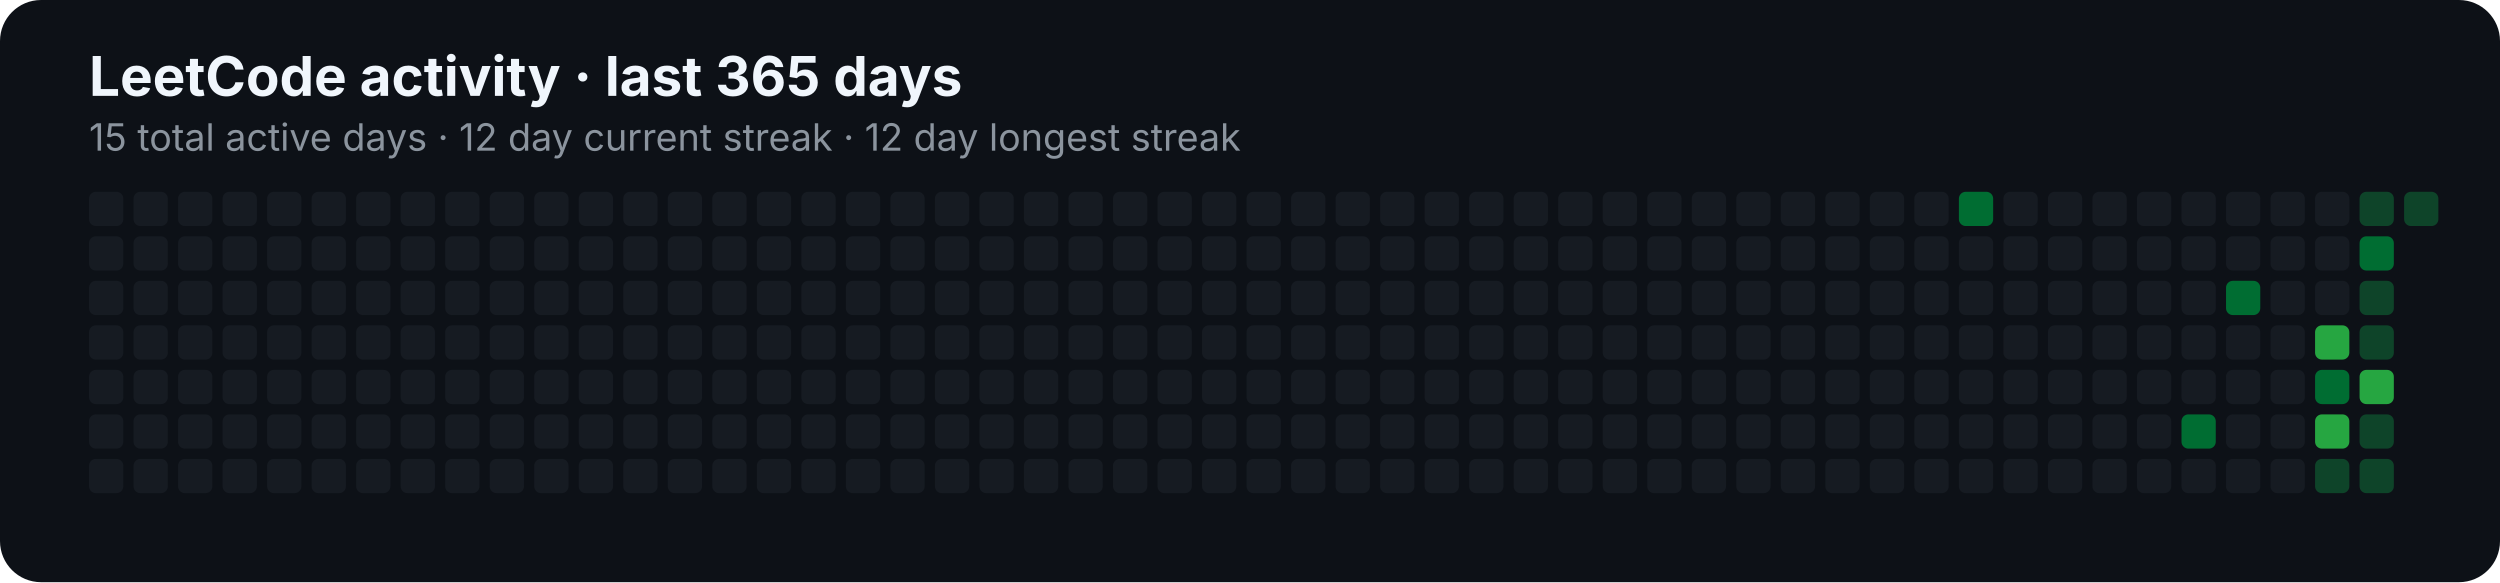
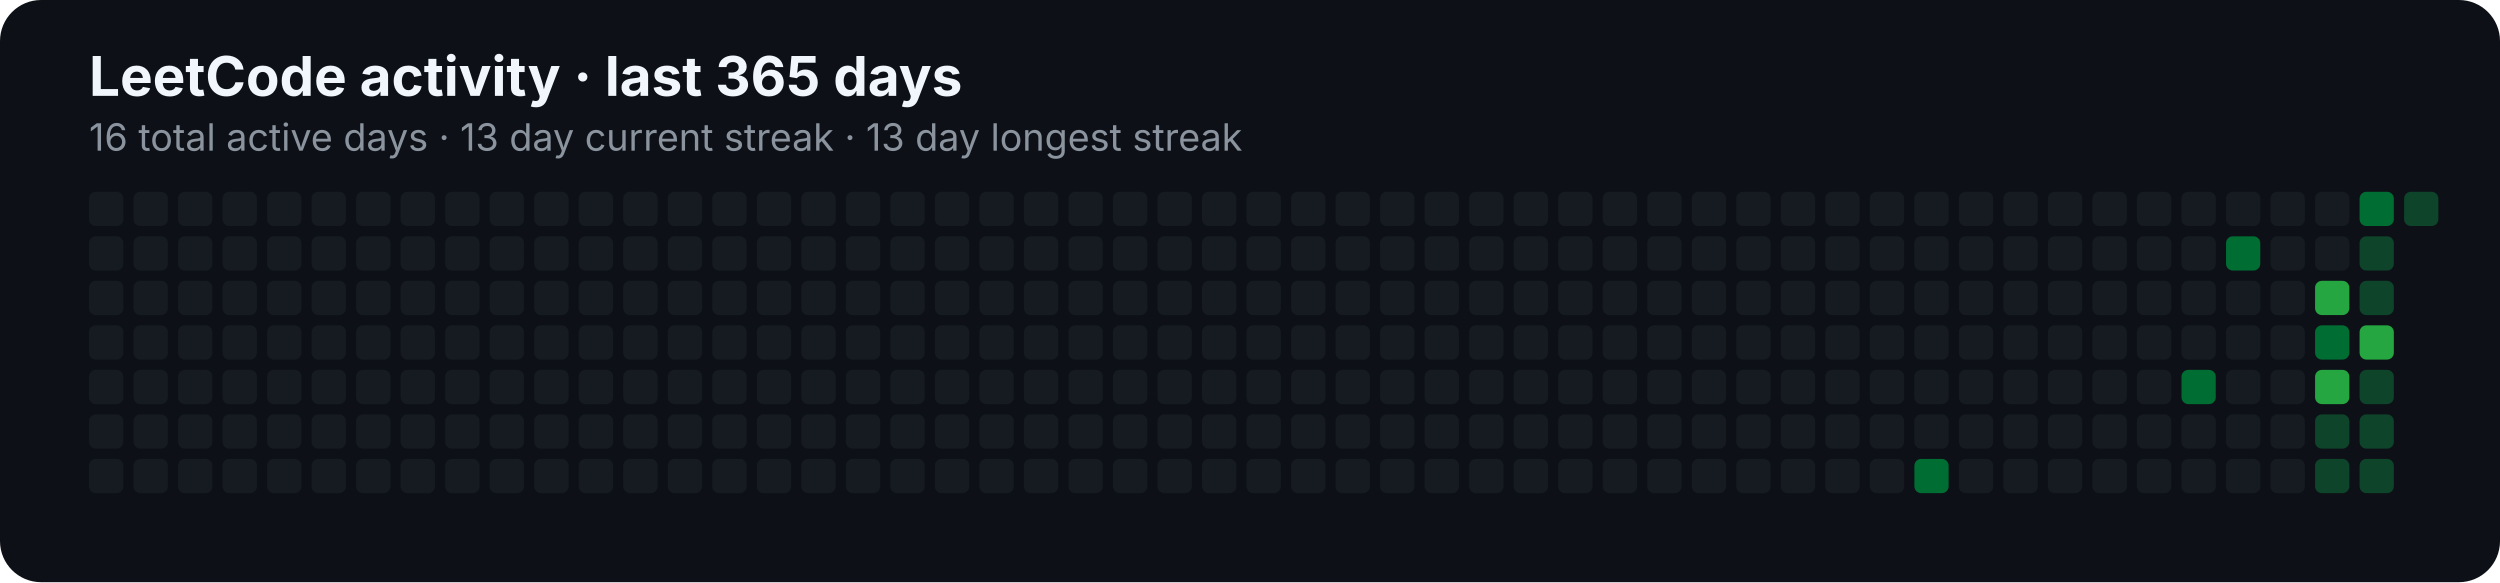
<svg xmlns="http://www.w3.org/2000/svg" width="730" height="170" role="img" aria-label="LeetCode activity over the last 365 days">
  <rect width="100%" height="100%" rx="12" fill="#0d1117" />
  <style>text{font-family:-apple-system,BlinkMacSystemFont,Segoe UI,sans-serif;fill:#8b949e}.h{font-size:16px;font-weight:650;fill:#f0f6fc}.s{font-size:11px}</style>
  <text x="26" y="28" class="h">LeetCode activity · last 365 days</text>
-   <text x="26" y="44" class="s">15 total active days · 12 day current streak · 12 day longest streak</text>
+   <text x="26" y="44" class="s">16 total active days · 13 day current streak · 13 day longest streak</text>
  <rect x="26" y="56" width="10" height="10" rx="2" fill="#161b22" />
  <rect x="26" y="69" width="10" height="10" rx="2" fill="#161b22" />
  <rect x="26" y="82" width="10" height="10" rx="2" fill="#161b22" />
  <rect x="26" y="95" width="10" height="10" rx="2" fill="#161b22" />
  <rect x="26" y="108" width="10" height="10" rx="2" fill="#161b22" />
  <rect x="26" y="121" width="10" height="10" rx="2" fill="#161b22" />
  <rect x="26" y="134" width="10" height="10" rx="2" fill="#161b22" />
  <rect x="39" y="56" width="10" height="10" rx="2" fill="#161b22" />
  <rect x="39" y="69" width="10" height="10" rx="2" fill="#161b22" />
  <rect x="39" y="82" width="10" height="10" rx="2" fill="#161b22" />
  <rect x="39" y="95" width="10" height="10" rx="2" fill="#161b22" />
  <rect x="39" y="108" width="10" height="10" rx="2" fill="#161b22" />
  <rect x="39" y="121" width="10" height="10" rx="2" fill="#161b22" />
  <rect x="39" y="134" width="10" height="10" rx="2" fill="#161b22" />
  <rect x="52" y="56" width="10" height="10" rx="2" fill="#161b22" />
  <rect x="52" y="69" width="10" height="10" rx="2" fill="#161b22" />
  <rect x="52" y="82" width="10" height="10" rx="2" fill="#161b22" />
  <rect x="52" y="95" width="10" height="10" rx="2" fill="#161b22" />
  <rect x="52" y="108" width="10" height="10" rx="2" fill="#161b22" />
  <rect x="52" y="121" width="10" height="10" rx="2" fill="#161b22" />
  <rect x="52" y="134" width="10" height="10" rx="2" fill="#161b22" />
  <rect x="65" y="56" width="10" height="10" rx="2" fill="#161b22" />
  <rect x="65" y="69" width="10" height="10" rx="2" fill="#161b22" />
  <rect x="65" y="82" width="10" height="10" rx="2" fill="#161b22" />
  <rect x="65" y="95" width="10" height="10" rx="2" fill="#161b22" />
  <rect x="65" y="108" width="10" height="10" rx="2" fill="#161b22" />
  <rect x="65" y="121" width="10" height="10" rx="2" fill="#161b22" />
  <rect x="65" y="134" width="10" height="10" rx="2" fill="#161b22" />
  <rect x="78" y="56" width="10" height="10" rx="2" fill="#161b22" />
  <rect x="78" y="69" width="10" height="10" rx="2" fill="#161b22" />
  <rect x="78" y="82" width="10" height="10" rx="2" fill="#161b22" />
  <rect x="78" y="95" width="10" height="10" rx="2" fill="#161b22" />
  <rect x="78" y="108" width="10" height="10" rx="2" fill="#161b22" />
  <rect x="78" y="121" width="10" height="10" rx="2" fill="#161b22" />
  <rect x="78" y="134" width="10" height="10" rx="2" fill="#161b22" />
  <rect x="91" y="56" width="10" height="10" rx="2" fill="#161b22" />
  <rect x="91" y="69" width="10" height="10" rx="2" fill="#161b22" />
  <rect x="91" y="82" width="10" height="10" rx="2" fill="#161b22" />
  <rect x="91" y="95" width="10" height="10" rx="2" fill="#161b22" />
  <rect x="91" y="108" width="10" height="10" rx="2" fill="#161b22" />
  <rect x="91" y="121" width="10" height="10" rx="2" fill="#161b22" />
  <rect x="91" y="134" width="10" height="10" rx="2" fill="#161b22" />
  <rect x="104" y="56" width="10" height="10" rx="2" fill="#161b22" />
  <rect x="104" y="69" width="10" height="10" rx="2" fill="#161b22" />
  <rect x="104" y="82" width="10" height="10" rx="2" fill="#161b22" />
  <rect x="104" y="95" width="10" height="10" rx="2" fill="#161b22" />
  <rect x="104" y="108" width="10" height="10" rx="2" fill="#161b22" />
  <rect x="104" y="121" width="10" height="10" rx="2" fill="#161b22" />
  <rect x="104" y="134" width="10" height="10" rx="2" fill="#161b22" />
  <rect x="117" y="56" width="10" height="10" rx="2" fill="#161b22" />
  <rect x="117" y="69" width="10" height="10" rx="2" fill="#161b22" />
  <rect x="117" y="82" width="10" height="10" rx="2" fill="#161b22" />
  <rect x="117" y="95" width="10" height="10" rx="2" fill="#161b22" />
  <rect x="117" y="108" width="10" height="10" rx="2" fill="#161b22" />
  <rect x="117" y="121" width="10" height="10" rx="2" fill="#161b22" />
  <rect x="117" y="134" width="10" height="10" rx="2" fill="#161b22" />
  <rect x="130" y="56" width="10" height="10" rx="2" fill="#161b22" />
  <rect x="130" y="69" width="10" height="10" rx="2" fill="#161b22" />
  <rect x="130" y="82" width="10" height="10" rx="2" fill="#161b22" />
  <rect x="130" y="95" width="10" height="10" rx="2" fill="#161b22" />
  <rect x="130" y="108" width="10" height="10" rx="2" fill="#161b22" />
  <rect x="130" y="121" width="10" height="10" rx="2" fill="#161b22" />
  <rect x="130" y="134" width="10" height="10" rx="2" fill="#161b22" />
  <rect x="143" y="56" width="10" height="10" rx="2" fill="#161b22" />
  <rect x="143" y="69" width="10" height="10" rx="2" fill="#161b22" />
  <rect x="143" y="82" width="10" height="10" rx="2" fill="#161b22" />
  <rect x="143" y="95" width="10" height="10" rx="2" fill="#161b22" />
  <rect x="143" y="108" width="10" height="10" rx="2" fill="#161b22" />
  <rect x="143" y="121" width="10" height="10" rx="2" fill="#161b22" />
  <rect x="143" y="134" width="10" height="10" rx="2" fill="#161b22" />
  <rect x="156" y="56" width="10" height="10" rx="2" fill="#161b22" />
  <rect x="156" y="69" width="10" height="10" rx="2" fill="#161b22" />
  <rect x="156" y="82" width="10" height="10" rx="2" fill="#161b22" />
  <rect x="156" y="95" width="10" height="10" rx="2" fill="#161b22" />
  <rect x="156" y="108" width="10" height="10" rx="2" fill="#161b22" />
  <rect x="156" y="121" width="10" height="10" rx="2" fill="#161b22" />
  <rect x="156" y="134" width="10" height="10" rx="2" fill="#161b22" />
  <rect x="169" y="56" width="10" height="10" rx="2" fill="#161b22" />
  <rect x="169" y="69" width="10" height="10" rx="2" fill="#161b22" />
  <rect x="169" y="82" width="10" height="10" rx="2" fill="#161b22" />
  <rect x="169" y="95" width="10" height="10" rx="2" fill="#161b22" />
  <rect x="169" y="108" width="10" height="10" rx="2" fill="#161b22" />
  <rect x="169" y="121" width="10" height="10" rx="2" fill="#161b22" />
  <rect x="169" y="134" width="10" height="10" rx="2" fill="#161b22" />
  <rect x="182" y="56" width="10" height="10" rx="2" fill="#161b22" />
  <rect x="182" y="69" width="10" height="10" rx="2" fill="#161b22" />
  <rect x="182" y="82" width="10" height="10" rx="2" fill="#161b22" />
  <rect x="182" y="95" width="10" height="10" rx="2" fill="#161b22" />
  <rect x="182" y="108" width="10" height="10" rx="2" fill="#161b22" />
  <rect x="182" y="121" width="10" height="10" rx="2" fill="#161b22" />
  <rect x="182" y="134" width="10" height="10" rx="2" fill="#161b22" />
  <rect x="195" y="56" width="10" height="10" rx="2" fill="#161b22" />
  <rect x="195" y="69" width="10" height="10" rx="2" fill="#161b22" />
  <rect x="195" y="82" width="10" height="10" rx="2" fill="#161b22" />
  <rect x="195" y="95" width="10" height="10" rx="2" fill="#161b22" />
  <rect x="195" y="108" width="10" height="10" rx="2" fill="#161b22" />
  <rect x="195" y="121" width="10" height="10" rx="2" fill="#161b22" />
  <rect x="195" y="134" width="10" height="10" rx="2" fill="#161b22" />
  <rect x="208" y="56" width="10" height="10" rx="2" fill="#161b22" />
  <rect x="208" y="69" width="10" height="10" rx="2" fill="#161b22" />
  <rect x="208" y="82" width="10" height="10" rx="2" fill="#161b22" />
  <rect x="208" y="95" width="10" height="10" rx="2" fill="#161b22" />
  <rect x="208" y="108" width="10" height="10" rx="2" fill="#161b22" />
  <rect x="208" y="121" width="10" height="10" rx="2" fill="#161b22" />
  <rect x="208" y="134" width="10" height="10" rx="2" fill="#161b22" />
  <rect x="221" y="56" width="10" height="10" rx="2" fill="#161b22" />
  <rect x="221" y="69" width="10" height="10" rx="2" fill="#161b22" />
  <rect x="221" y="82" width="10" height="10" rx="2" fill="#161b22" />
  <rect x="221" y="95" width="10" height="10" rx="2" fill="#161b22" />
  <rect x="221" y="108" width="10" height="10" rx="2" fill="#161b22" />
  <rect x="221" y="121" width="10" height="10" rx="2" fill="#161b22" />
  <rect x="221" y="134" width="10" height="10" rx="2" fill="#161b22" />
  <rect x="234" y="56" width="10" height="10" rx="2" fill="#161b22" />
  <rect x="234" y="69" width="10" height="10" rx="2" fill="#161b22" />
  <rect x="234" y="82" width="10" height="10" rx="2" fill="#161b22" />
  <rect x="234" y="95" width="10" height="10" rx="2" fill="#161b22" />
  <rect x="234" y="108" width="10" height="10" rx="2" fill="#161b22" />
  <rect x="234" y="121" width="10" height="10" rx="2" fill="#161b22" />
  <rect x="234" y="134" width="10" height="10" rx="2" fill="#161b22" />
  <rect x="247" y="56" width="10" height="10" rx="2" fill="#161b22" />
  <rect x="247" y="69" width="10" height="10" rx="2" fill="#161b22" />
  <rect x="247" y="82" width="10" height="10" rx="2" fill="#161b22" />
  <rect x="247" y="95" width="10" height="10" rx="2" fill="#161b22" />
  <rect x="247" y="108" width="10" height="10" rx="2" fill="#161b22" />
  <rect x="247" y="121" width="10" height="10" rx="2" fill="#161b22" />
  <rect x="247" y="134" width="10" height="10" rx="2" fill="#161b22" />
  <rect x="260" y="56" width="10" height="10" rx="2" fill="#161b22" />
  <rect x="260" y="69" width="10" height="10" rx="2" fill="#161b22" />
  <rect x="260" y="82" width="10" height="10" rx="2" fill="#161b22" />
  <rect x="260" y="95" width="10" height="10" rx="2" fill="#161b22" />
  <rect x="260" y="108" width="10" height="10" rx="2" fill="#161b22" />
  <rect x="260" y="121" width="10" height="10" rx="2" fill="#161b22" />
  <rect x="260" y="134" width="10" height="10" rx="2" fill="#161b22" />
  <rect x="273" y="56" width="10" height="10" rx="2" fill="#161b22" />
  <rect x="273" y="69" width="10" height="10" rx="2" fill="#161b22" />
  <rect x="273" y="82" width="10" height="10" rx="2" fill="#161b22" />
  <rect x="273" y="95" width="10" height="10" rx="2" fill="#161b22" />
  <rect x="273" y="108" width="10" height="10" rx="2" fill="#161b22" />
  <rect x="273" y="121" width="10" height="10" rx="2" fill="#161b22" />
  <rect x="273" y="134" width="10" height="10" rx="2" fill="#161b22" />
  <rect x="286" y="56" width="10" height="10" rx="2" fill="#161b22" />
  <rect x="286" y="69" width="10" height="10" rx="2" fill="#161b22" />
  <rect x="286" y="82" width="10" height="10" rx="2" fill="#161b22" />
  <rect x="286" y="95" width="10" height="10" rx="2" fill="#161b22" />
  <rect x="286" y="108" width="10" height="10" rx="2" fill="#161b22" />
  <rect x="286" y="121" width="10" height="10" rx="2" fill="#161b22" />
  <rect x="286" y="134" width="10" height="10" rx="2" fill="#161b22" />
  <rect x="299" y="56" width="10" height="10" rx="2" fill="#161b22" />
  <rect x="299" y="69" width="10" height="10" rx="2" fill="#161b22" />
  <rect x="299" y="82" width="10" height="10" rx="2" fill="#161b22" />
  <rect x="299" y="95" width="10" height="10" rx="2" fill="#161b22" />
  <rect x="299" y="108" width="10" height="10" rx="2" fill="#161b22" />
  <rect x="299" y="121" width="10" height="10" rx="2" fill="#161b22" />
  <rect x="299" y="134" width="10" height="10" rx="2" fill="#161b22" />
  <rect x="312" y="56" width="10" height="10" rx="2" fill="#161b22" />
  <rect x="312" y="69" width="10" height="10" rx="2" fill="#161b22" />
  <rect x="312" y="82" width="10" height="10" rx="2" fill="#161b22" />
  <rect x="312" y="95" width="10" height="10" rx="2" fill="#161b22" />
  <rect x="312" y="108" width="10" height="10" rx="2" fill="#161b22" />
  <rect x="312" y="121" width="10" height="10" rx="2" fill="#161b22" />
  <rect x="312" y="134" width="10" height="10" rx="2" fill="#161b22" />
  <rect x="325" y="56" width="10" height="10" rx="2" fill="#161b22" />
  <rect x="325" y="69" width="10" height="10" rx="2" fill="#161b22" />
  <rect x="325" y="82" width="10" height="10" rx="2" fill="#161b22" />
  <rect x="325" y="95" width="10" height="10" rx="2" fill="#161b22" />
  <rect x="325" y="108" width="10" height="10" rx="2" fill="#161b22" />
  <rect x="325" y="121" width="10" height="10" rx="2" fill="#161b22" />
  <rect x="325" y="134" width="10" height="10" rx="2" fill="#161b22" />
  <rect x="338" y="56" width="10" height="10" rx="2" fill="#161b22" />
  <rect x="338" y="69" width="10" height="10" rx="2" fill="#161b22" />
  <rect x="338" y="82" width="10" height="10" rx="2" fill="#161b22" />
  <rect x="338" y="95" width="10" height="10" rx="2" fill="#161b22" />
  <rect x="338" y="108" width="10" height="10" rx="2" fill="#161b22" />
  <rect x="338" y="121" width="10" height="10" rx="2" fill="#161b22" />
  <rect x="338" y="134" width="10" height="10" rx="2" fill="#161b22" />
  <rect x="351" y="56" width="10" height="10" rx="2" fill="#161b22" />
  <rect x="351" y="69" width="10" height="10" rx="2" fill="#161b22" />
  <rect x="351" y="82" width="10" height="10" rx="2" fill="#161b22" />
  <rect x="351" y="95" width="10" height="10" rx="2" fill="#161b22" />
  <rect x="351" y="108" width="10" height="10" rx="2" fill="#161b22" />
  <rect x="351" y="121" width="10" height="10" rx="2" fill="#161b22" />
  <rect x="351" y="134" width="10" height="10" rx="2" fill="#161b22" />
  <rect x="364" y="56" width="10" height="10" rx="2" fill="#161b22" />
  <rect x="364" y="69" width="10" height="10" rx="2" fill="#161b22" />
  <rect x="364" y="82" width="10" height="10" rx="2" fill="#161b22" />
  <rect x="364" y="95" width="10" height="10" rx="2" fill="#161b22" />
  <rect x="364" y="108" width="10" height="10" rx="2" fill="#161b22" />
  <rect x="364" y="121" width="10" height="10" rx="2" fill="#161b22" />
  <rect x="364" y="134" width="10" height="10" rx="2" fill="#161b22" />
  <rect x="377" y="56" width="10" height="10" rx="2" fill="#161b22" />
  <rect x="377" y="69" width="10" height="10" rx="2" fill="#161b22" />
  <rect x="377" y="82" width="10" height="10" rx="2" fill="#161b22" />
  <rect x="377" y="95" width="10" height="10" rx="2" fill="#161b22" />
  <rect x="377" y="108" width="10" height="10" rx="2" fill="#161b22" />
  <rect x="377" y="121" width="10" height="10" rx="2" fill="#161b22" />
  <rect x="377" y="134" width="10" height="10" rx="2" fill="#161b22" />
  <rect x="390" y="56" width="10" height="10" rx="2" fill="#161b22" />
  <rect x="390" y="69" width="10" height="10" rx="2" fill="#161b22" />
  <rect x="390" y="82" width="10" height="10" rx="2" fill="#161b22" />
  <rect x="390" y="95" width="10" height="10" rx="2" fill="#161b22" />
  <rect x="390" y="108" width="10" height="10" rx="2" fill="#161b22" />
  <rect x="390" y="121" width="10" height="10" rx="2" fill="#161b22" />
  <rect x="390" y="134" width="10" height="10" rx="2" fill="#161b22" />
  <rect x="403" y="56" width="10" height="10" rx="2" fill="#161b22" />
  <rect x="403" y="69" width="10" height="10" rx="2" fill="#161b22" />
  <rect x="403" y="82" width="10" height="10" rx="2" fill="#161b22" />
  <rect x="403" y="95" width="10" height="10" rx="2" fill="#161b22" />
  <rect x="403" y="108" width="10" height="10" rx="2" fill="#161b22" />
  <rect x="403" y="121" width="10" height="10" rx="2" fill="#161b22" />
  <rect x="403" y="134" width="10" height="10" rx="2" fill="#161b22" />
  <rect x="416" y="56" width="10" height="10" rx="2" fill="#161b22" />
  <rect x="416" y="69" width="10" height="10" rx="2" fill="#161b22" />
  <rect x="416" y="82" width="10" height="10" rx="2" fill="#161b22" />
  <rect x="416" y="95" width="10" height="10" rx="2" fill="#161b22" />
  <rect x="416" y="108" width="10" height="10" rx="2" fill="#161b22" />
  <rect x="416" y="121" width="10" height="10" rx="2" fill="#161b22" />
  <rect x="416" y="134" width="10" height="10" rx="2" fill="#161b22" />
  <rect x="429" y="56" width="10" height="10" rx="2" fill="#161b22" />
  <rect x="429" y="69" width="10" height="10" rx="2" fill="#161b22" />
  <rect x="429" y="82" width="10" height="10" rx="2" fill="#161b22" />
  <rect x="429" y="95" width="10" height="10" rx="2" fill="#161b22" />
  <rect x="429" y="108" width="10" height="10" rx="2" fill="#161b22" />
  <rect x="429" y="121" width="10" height="10" rx="2" fill="#161b22" />
  <rect x="429" y="134" width="10" height="10" rx="2" fill="#161b22" />
  <rect x="442" y="56" width="10" height="10" rx="2" fill="#161b22" />
  <rect x="442" y="69" width="10" height="10" rx="2" fill="#161b22" />
  <rect x="442" y="82" width="10" height="10" rx="2" fill="#161b22" />
  <rect x="442" y="95" width="10" height="10" rx="2" fill="#161b22" />
  <rect x="442" y="108" width="10" height="10" rx="2" fill="#161b22" />
  <rect x="442" y="121" width="10" height="10" rx="2" fill="#161b22" />
  <rect x="442" y="134" width="10" height="10" rx="2" fill="#161b22" />
  <rect x="455" y="56" width="10" height="10" rx="2" fill="#161b22" />
  <rect x="455" y="69" width="10" height="10" rx="2" fill="#161b22" />
  <rect x="455" y="82" width="10" height="10" rx="2" fill="#161b22" />
  <rect x="455" y="95" width="10" height="10" rx="2" fill="#161b22" />
  <rect x="455" y="108" width="10" height="10" rx="2" fill="#161b22" />
  <rect x="455" y="121" width="10" height="10" rx="2" fill="#161b22" />
  <rect x="455" y="134" width="10" height="10" rx="2" fill="#161b22" />
  <rect x="468" y="56" width="10" height="10" rx="2" fill="#161b22" />
  <rect x="468" y="69" width="10" height="10" rx="2" fill="#161b22" />
  <rect x="468" y="82" width="10" height="10" rx="2" fill="#161b22" />
  <rect x="468" y="95" width="10" height="10" rx="2" fill="#161b22" />
  <rect x="468" y="108" width="10" height="10" rx="2" fill="#161b22" />
  <rect x="468" y="121" width="10" height="10" rx="2" fill="#161b22" />
  <rect x="468" y="134" width="10" height="10" rx="2" fill="#161b22" />
  <rect x="481" y="56" width="10" height="10" rx="2" fill="#161b22" />
  <rect x="481" y="69" width="10" height="10" rx="2" fill="#161b22" />
  <rect x="481" y="82" width="10" height="10" rx="2" fill="#161b22" />
  <rect x="481" y="95" width="10" height="10" rx="2" fill="#161b22" />
  <rect x="481" y="108" width="10" height="10" rx="2" fill="#161b22" />
  <rect x="481" y="121" width="10" height="10" rx="2" fill="#161b22" />
  <rect x="481" y="134" width="10" height="10" rx="2" fill="#161b22" />
  <rect x="494" y="56" width="10" height="10" rx="2" fill="#161b22" />
  <rect x="494" y="69" width="10" height="10" rx="2" fill="#161b22" />
  <rect x="494" y="82" width="10" height="10" rx="2" fill="#161b22" />
  <rect x="494" y="95" width="10" height="10" rx="2" fill="#161b22" />
  <rect x="494" y="108" width="10" height="10" rx="2" fill="#161b22" />
  <rect x="494" y="121" width="10" height="10" rx="2" fill="#161b22" />
  <rect x="494" y="134" width="10" height="10" rx="2" fill="#161b22" />
  <rect x="507" y="56" width="10" height="10" rx="2" fill="#161b22" />
  <rect x="507" y="69" width="10" height="10" rx="2" fill="#161b22" />
  <rect x="507" y="82" width="10" height="10" rx="2" fill="#161b22" />
  <rect x="507" y="95" width="10" height="10" rx="2" fill="#161b22" />
  <rect x="507" y="108" width="10" height="10" rx="2" fill="#161b22" />
  <rect x="507" y="121" width="10" height="10" rx="2" fill="#161b22" />
  <rect x="507" y="134" width="10" height="10" rx="2" fill="#161b22" />
  <rect x="520" y="56" width="10" height="10" rx="2" fill="#161b22" />
  <rect x="520" y="69" width="10" height="10" rx="2" fill="#161b22" />
  <rect x="520" y="82" width="10" height="10" rx="2" fill="#161b22" />
  <rect x="520" y="95" width="10" height="10" rx="2" fill="#161b22" />
  <rect x="520" y="108" width="10" height="10" rx="2" fill="#161b22" />
  <rect x="520" y="121" width="10" height="10" rx="2" fill="#161b22" />
  <rect x="520" y="134" width="10" height="10" rx="2" fill="#161b22" />
  <rect x="533" y="56" width="10" height="10" rx="2" fill="#161b22" />
  <rect x="533" y="69" width="10" height="10" rx="2" fill="#161b22" />
  <rect x="533" y="82" width="10" height="10" rx="2" fill="#161b22" />
  <rect x="533" y="95" width="10" height="10" rx="2" fill="#161b22" />
  <rect x="533" y="108" width="10" height="10" rx="2" fill="#161b22" />
  <rect x="533" y="121" width="10" height="10" rx="2" fill="#161b22" />
  <rect x="533" y="134" width="10" height="10" rx="2" fill="#161b22" />
  <rect x="546" y="56" width="10" height="10" rx="2" fill="#161b22" />
  <rect x="546" y="69" width="10" height="10" rx="2" fill="#161b22" />
  <rect x="546" y="82" width="10" height="10" rx="2" fill="#161b22" />
  <rect x="546" y="95" width="10" height="10" rx="2" fill="#161b22" />
  <rect x="546" y="108" width="10" height="10" rx="2" fill="#161b22" />
  <rect x="546" y="121" width="10" height="10" rx="2" fill="#161b22" />
  <rect x="546" y="134" width="10" height="10" rx="2" fill="#161b22" />
  <rect x="559" y="56" width="10" height="10" rx="2" fill="#161b22" />
  <rect x="559" y="69" width="10" height="10" rx="2" fill="#161b22" />
  <rect x="559" y="82" width="10" height="10" rx="2" fill="#161b22" />
  <rect x="559" y="95" width="10" height="10" rx="2" fill="#161b22" />
  <rect x="559" y="108" width="10" height="10" rx="2" fill="#161b22" />
  <rect x="559" y="121" width="10" height="10" rx="2" fill="#161b22" />
-   <rect x="559" y="134" width="10" height="10" rx="2" fill="#161b22" />
-   <rect x="572" y="56" width="10" height="10" rx="2" fill="#006d32" />
+   <rect x="559" y="134" width="10" height="10" rx="2" fill="#006d32" />
+   <rect x="572" y="56" width="10" height="10" rx="2" fill="#161b22" />
  <rect x="572" y="69" width="10" height="10" rx="2" fill="#161b22" />
  <rect x="572" y="82" width="10" height="10" rx="2" fill="#161b22" />
  <rect x="572" y="95" width="10" height="10" rx="2" fill="#161b22" />
  <rect x="572" y="108" width="10" height="10" rx="2" fill="#161b22" />
  <rect x="572" y="121" width="10" height="10" rx="2" fill="#161b22" />
  <rect x="572" y="134" width="10" height="10" rx="2" fill="#161b22" />
  <rect x="585" y="56" width="10" height="10" rx="2" fill="#161b22" />
  <rect x="585" y="69" width="10" height="10" rx="2" fill="#161b22" />
  <rect x="585" y="82" width="10" height="10" rx="2" fill="#161b22" />
  <rect x="585" y="95" width="10" height="10" rx="2" fill="#161b22" />
  <rect x="585" y="108" width="10" height="10" rx="2" fill="#161b22" />
  <rect x="585" y="121" width="10" height="10" rx="2" fill="#161b22" />
  <rect x="585" y="134" width="10" height="10" rx="2" fill="#161b22" />
  <rect x="598" y="56" width="10" height="10" rx="2" fill="#161b22" />
  <rect x="598" y="69" width="10" height="10" rx="2" fill="#161b22" />
  <rect x="598" y="82" width="10" height="10" rx="2" fill="#161b22" />
  <rect x="598" y="95" width="10" height="10" rx="2" fill="#161b22" />
  <rect x="598" y="108" width="10" height="10" rx="2" fill="#161b22" />
  <rect x="598" y="121" width="10" height="10" rx="2" fill="#161b22" />
  <rect x="598" y="134" width="10" height="10" rx="2" fill="#161b22" />
  <rect x="611" y="56" width="10" height="10" rx="2" fill="#161b22" />
  <rect x="611" y="69" width="10" height="10" rx="2" fill="#161b22" />
  <rect x="611" y="82" width="10" height="10" rx="2" fill="#161b22" />
  <rect x="611" y="95" width="10" height="10" rx="2" fill="#161b22" />
  <rect x="611" y="108" width="10" height="10" rx="2" fill="#161b22" />
  <rect x="611" y="121" width="10" height="10" rx="2" fill="#161b22" />
  <rect x="611" y="134" width="10" height="10" rx="2" fill="#161b22" />
  <rect x="624" y="56" width="10" height="10" rx="2" fill="#161b22" />
  <rect x="624" y="69" width="10" height="10" rx="2" fill="#161b22" />
  <rect x="624" y="82" width="10" height="10" rx="2" fill="#161b22" />
  <rect x="624" y="95" width="10" height="10" rx="2" fill="#161b22" />
  <rect x="624" y="108" width="10" height="10" rx="2" fill="#161b22" />
  <rect x="624" y="121" width="10" height="10" rx="2" fill="#161b22" />
  <rect x="624" y="134" width="10" height="10" rx="2" fill="#161b22" />
  <rect x="637" y="56" width="10" height="10" rx="2" fill="#161b22" />
  <rect x="637" y="69" width="10" height="10" rx="2" fill="#161b22" />
  <rect x="637" y="82" width="10" height="10" rx="2" fill="#161b22" />
  <rect x="637" y="95" width="10" height="10" rx="2" fill="#161b22" />
-   <rect x="637" y="108" width="10" height="10" rx="2" fill="#161b22" />
-   <rect x="637" y="121" width="10" height="10" rx="2" fill="#006d32" />
+   <rect x="637" y="108" width="10" height="10" rx="2" fill="#006d32" />
+   <rect x="637" y="121" width="10" height="10" rx="2" fill="#161b22" />
  <rect x="637" y="134" width="10" height="10" rx="2" fill="#161b22" />
  <rect x="650" y="56" width="10" height="10" rx="2" fill="#161b22" />
-   <rect x="650" y="69" width="10" height="10" rx="2" fill="#161b22" />
-   <rect x="650" y="82" width="10" height="10" rx="2" fill="#006d32" />
+   <rect x="650" y="69" width="10" height="10" rx="2" fill="#006d32" />
+   <rect x="650" y="82" width="10" height="10" rx="2" fill="#161b22" />
  <rect x="650" y="95" width="10" height="10" rx="2" fill="#161b22" />
  <rect x="650" y="108" width="10" height="10" rx="2" fill="#161b22" />
  <rect x="650" y="121" width="10" height="10" rx="2" fill="#161b22" />
  <rect x="650" y="134" width="10" height="10" rx="2" fill="#161b22" />
  <rect x="663" y="56" width="10" height="10" rx="2" fill="#161b22" />
  <rect x="663" y="69" width="10" height="10" rx="2" fill="#161b22" />
  <rect x="663" y="82" width="10" height="10" rx="2" fill="#161b22" />
  <rect x="663" y="95" width="10" height="10" rx="2" fill="#161b22" />
  <rect x="663" y="108" width="10" height="10" rx="2" fill="#161b22" />
  <rect x="663" y="121" width="10" height="10" rx="2" fill="#161b22" />
  <rect x="663" y="134" width="10" height="10" rx="2" fill="#161b22" />
  <rect x="676" y="56" width="10" height="10" rx="2" fill="#161b22" />
  <rect x="676" y="69" width="10" height="10" rx="2" fill="#161b22" />
-   <rect x="676" y="82" width="10" height="10" rx="2" fill="#161b22" />
-   <rect x="676" y="95" width="10" height="10" rx="2" fill="#26a641" />
-   <rect x="676" y="108" width="10" height="10" rx="2" fill="#006d32" />
-   <rect x="676" y="121" width="10" height="10" rx="2" fill="#26a641" />
+   <rect x="676" y="82" width="10" height="10" rx="2" fill="#26a641" />
+   <rect x="676" y="95" width="10" height="10" rx="2" fill="#006d32" />
+   <rect x="676" y="108" width="10" height="10" rx="2" fill="#26a641" />
+   <rect x="676" y="121" width="10" height="10" rx="2" fill="#0e4429" />
  <rect x="676" y="134" width="10" height="10" rx="2" fill="#0e4429" />
-   <rect x="689" y="56" width="10" height="10" rx="2" fill="#0e4429" />
-   <rect x="689" y="69" width="10" height="10" rx="2" fill="#006d32" />
+   <rect x="689" y="56" width="10" height="10" rx="2" fill="#006d32" />
+   <rect x="689" y="69" width="10" height="10" rx="2" fill="#0e4429" />
  <rect x="689" y="82" width="10" height="10" rx="2" fill="#0e4429" />
-   <rect x="689" y="95" width="10" height="10" rx="2" fill="#0e4429" />
-   <rect x="689" y="108" width="10" height="10" rx="2" fill="#26a641" />
+   <rect x="689" y="95" width="10" height="10" rx="2" fill="#26a641" />
+   <rect x="689" y="108" width="10" height="10" rx="2" fill="#0e4429" />
  <rect x="689" y="121" width="10" height="10" rx="2" fill="#0e4429" />
  <rect x="689" y="134" width="10" height="10" rx="2" fill="#0e4429" />
  <rect x="702" y="56" width="10" height="10" rx="2" fill="#0e4429" />
</svg>
